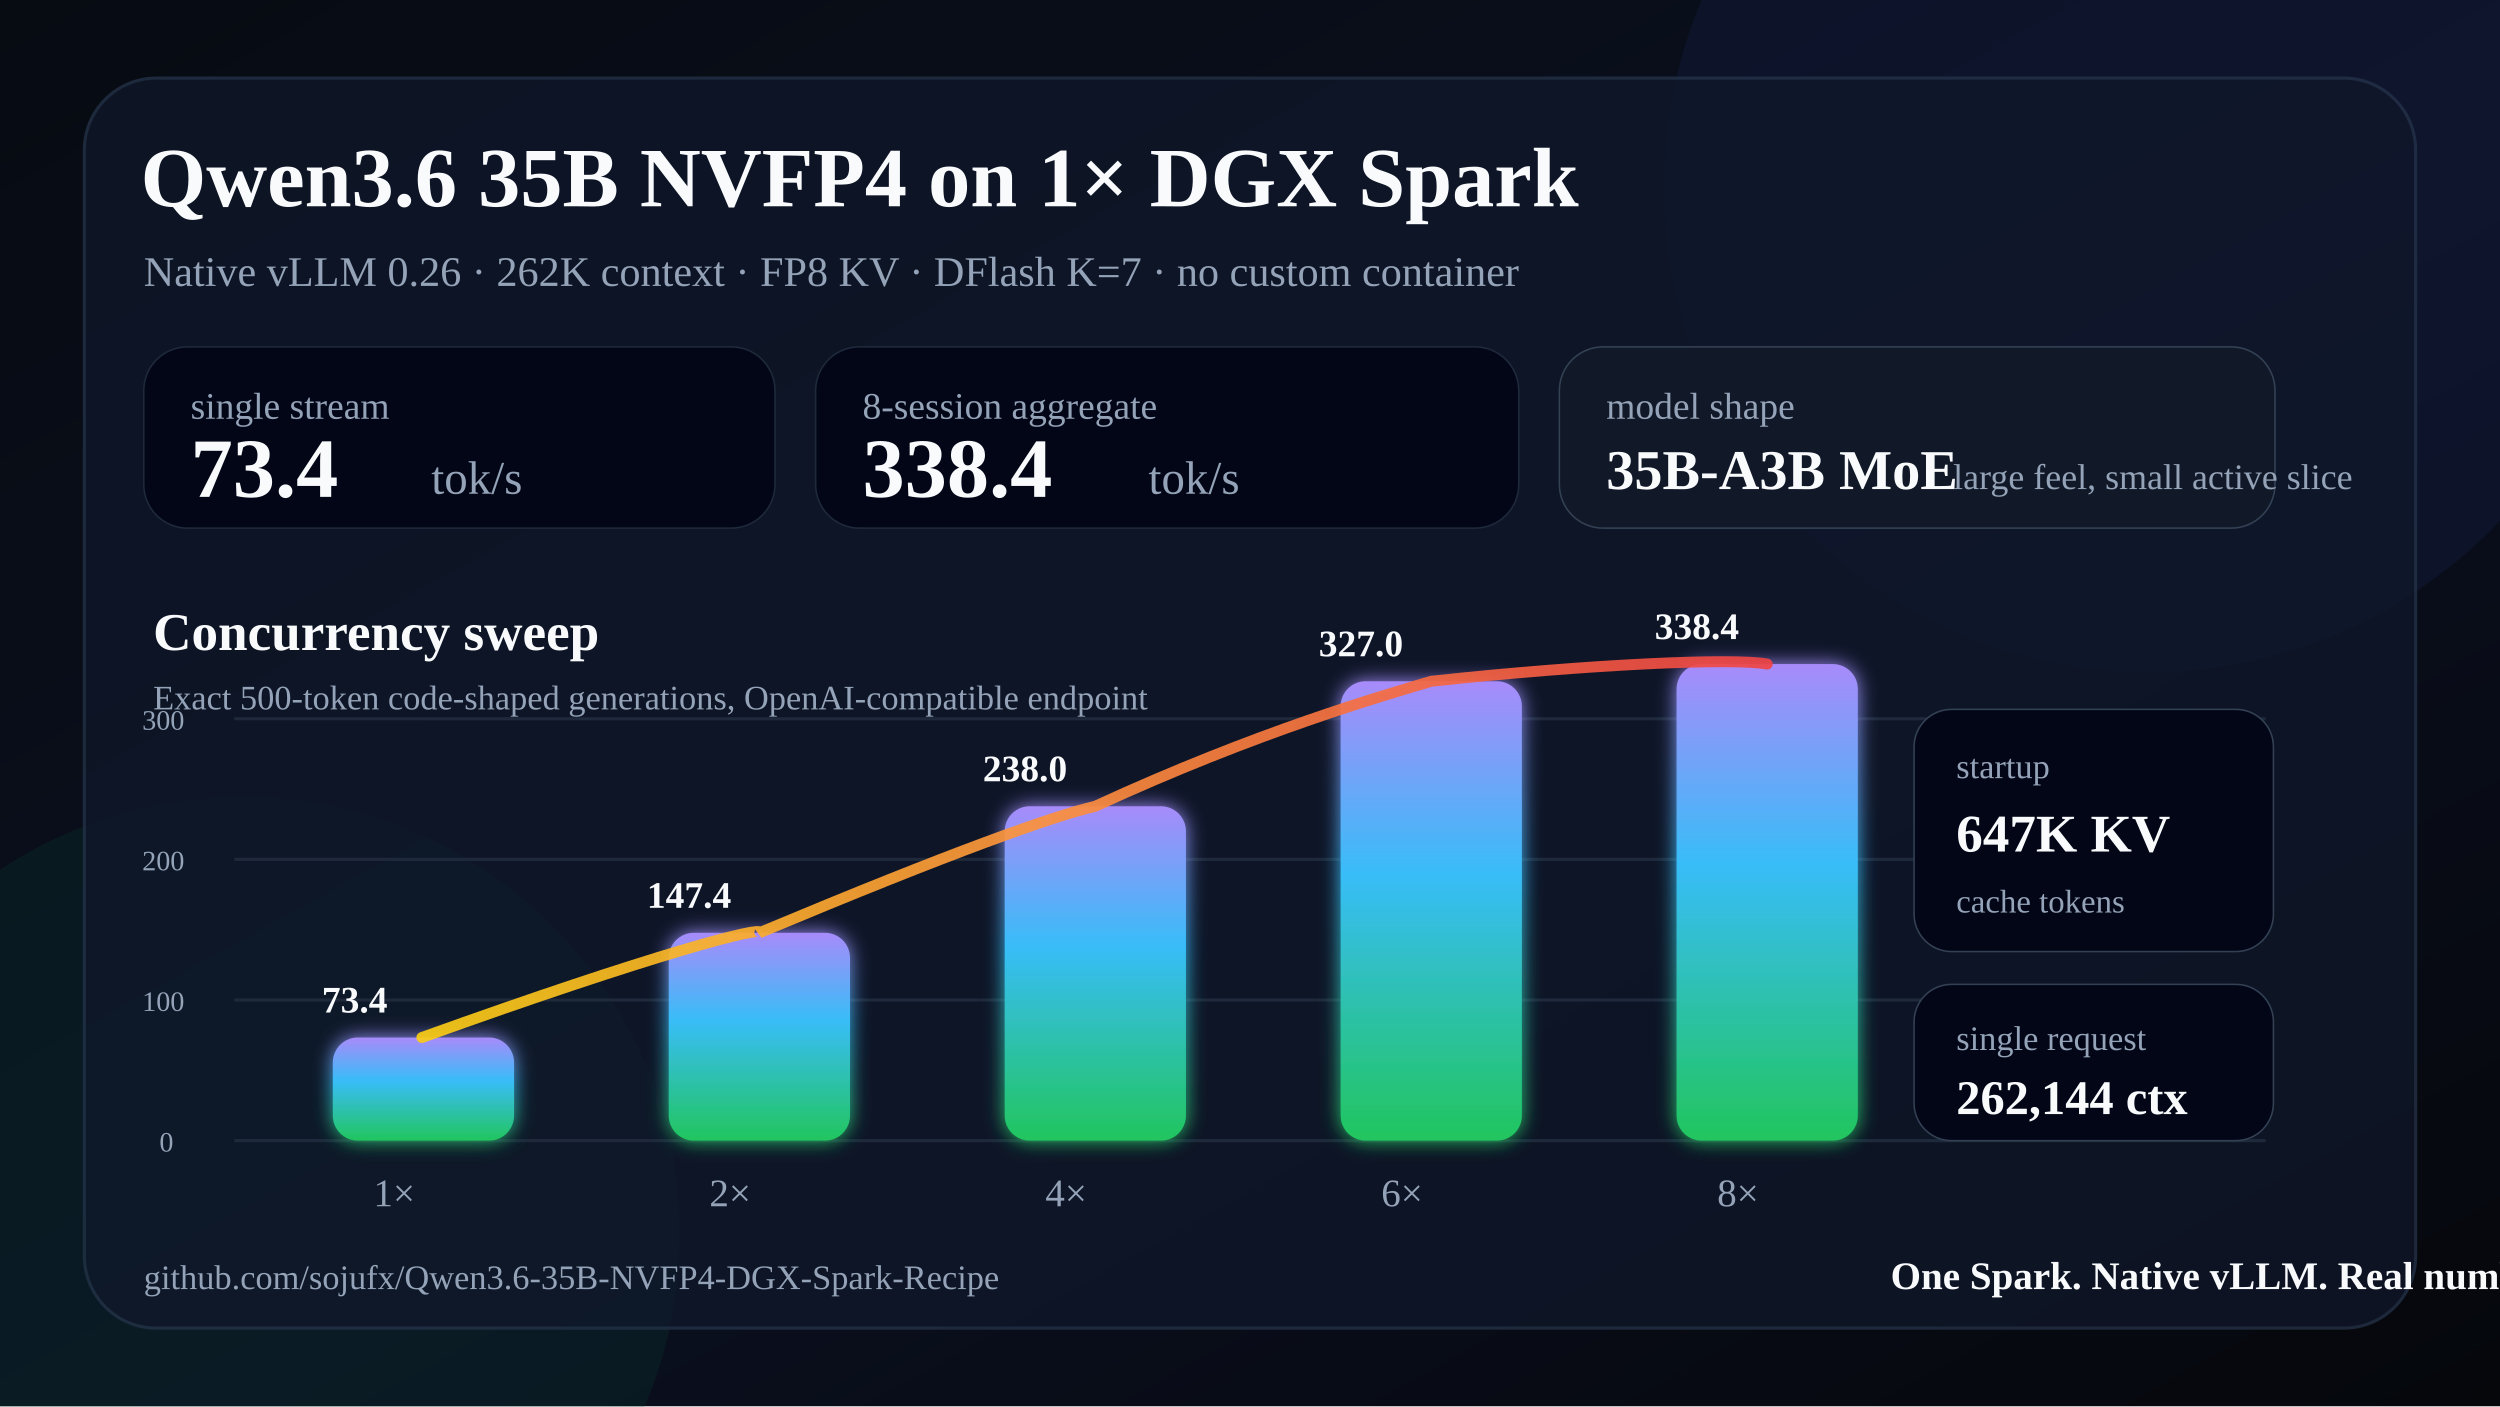
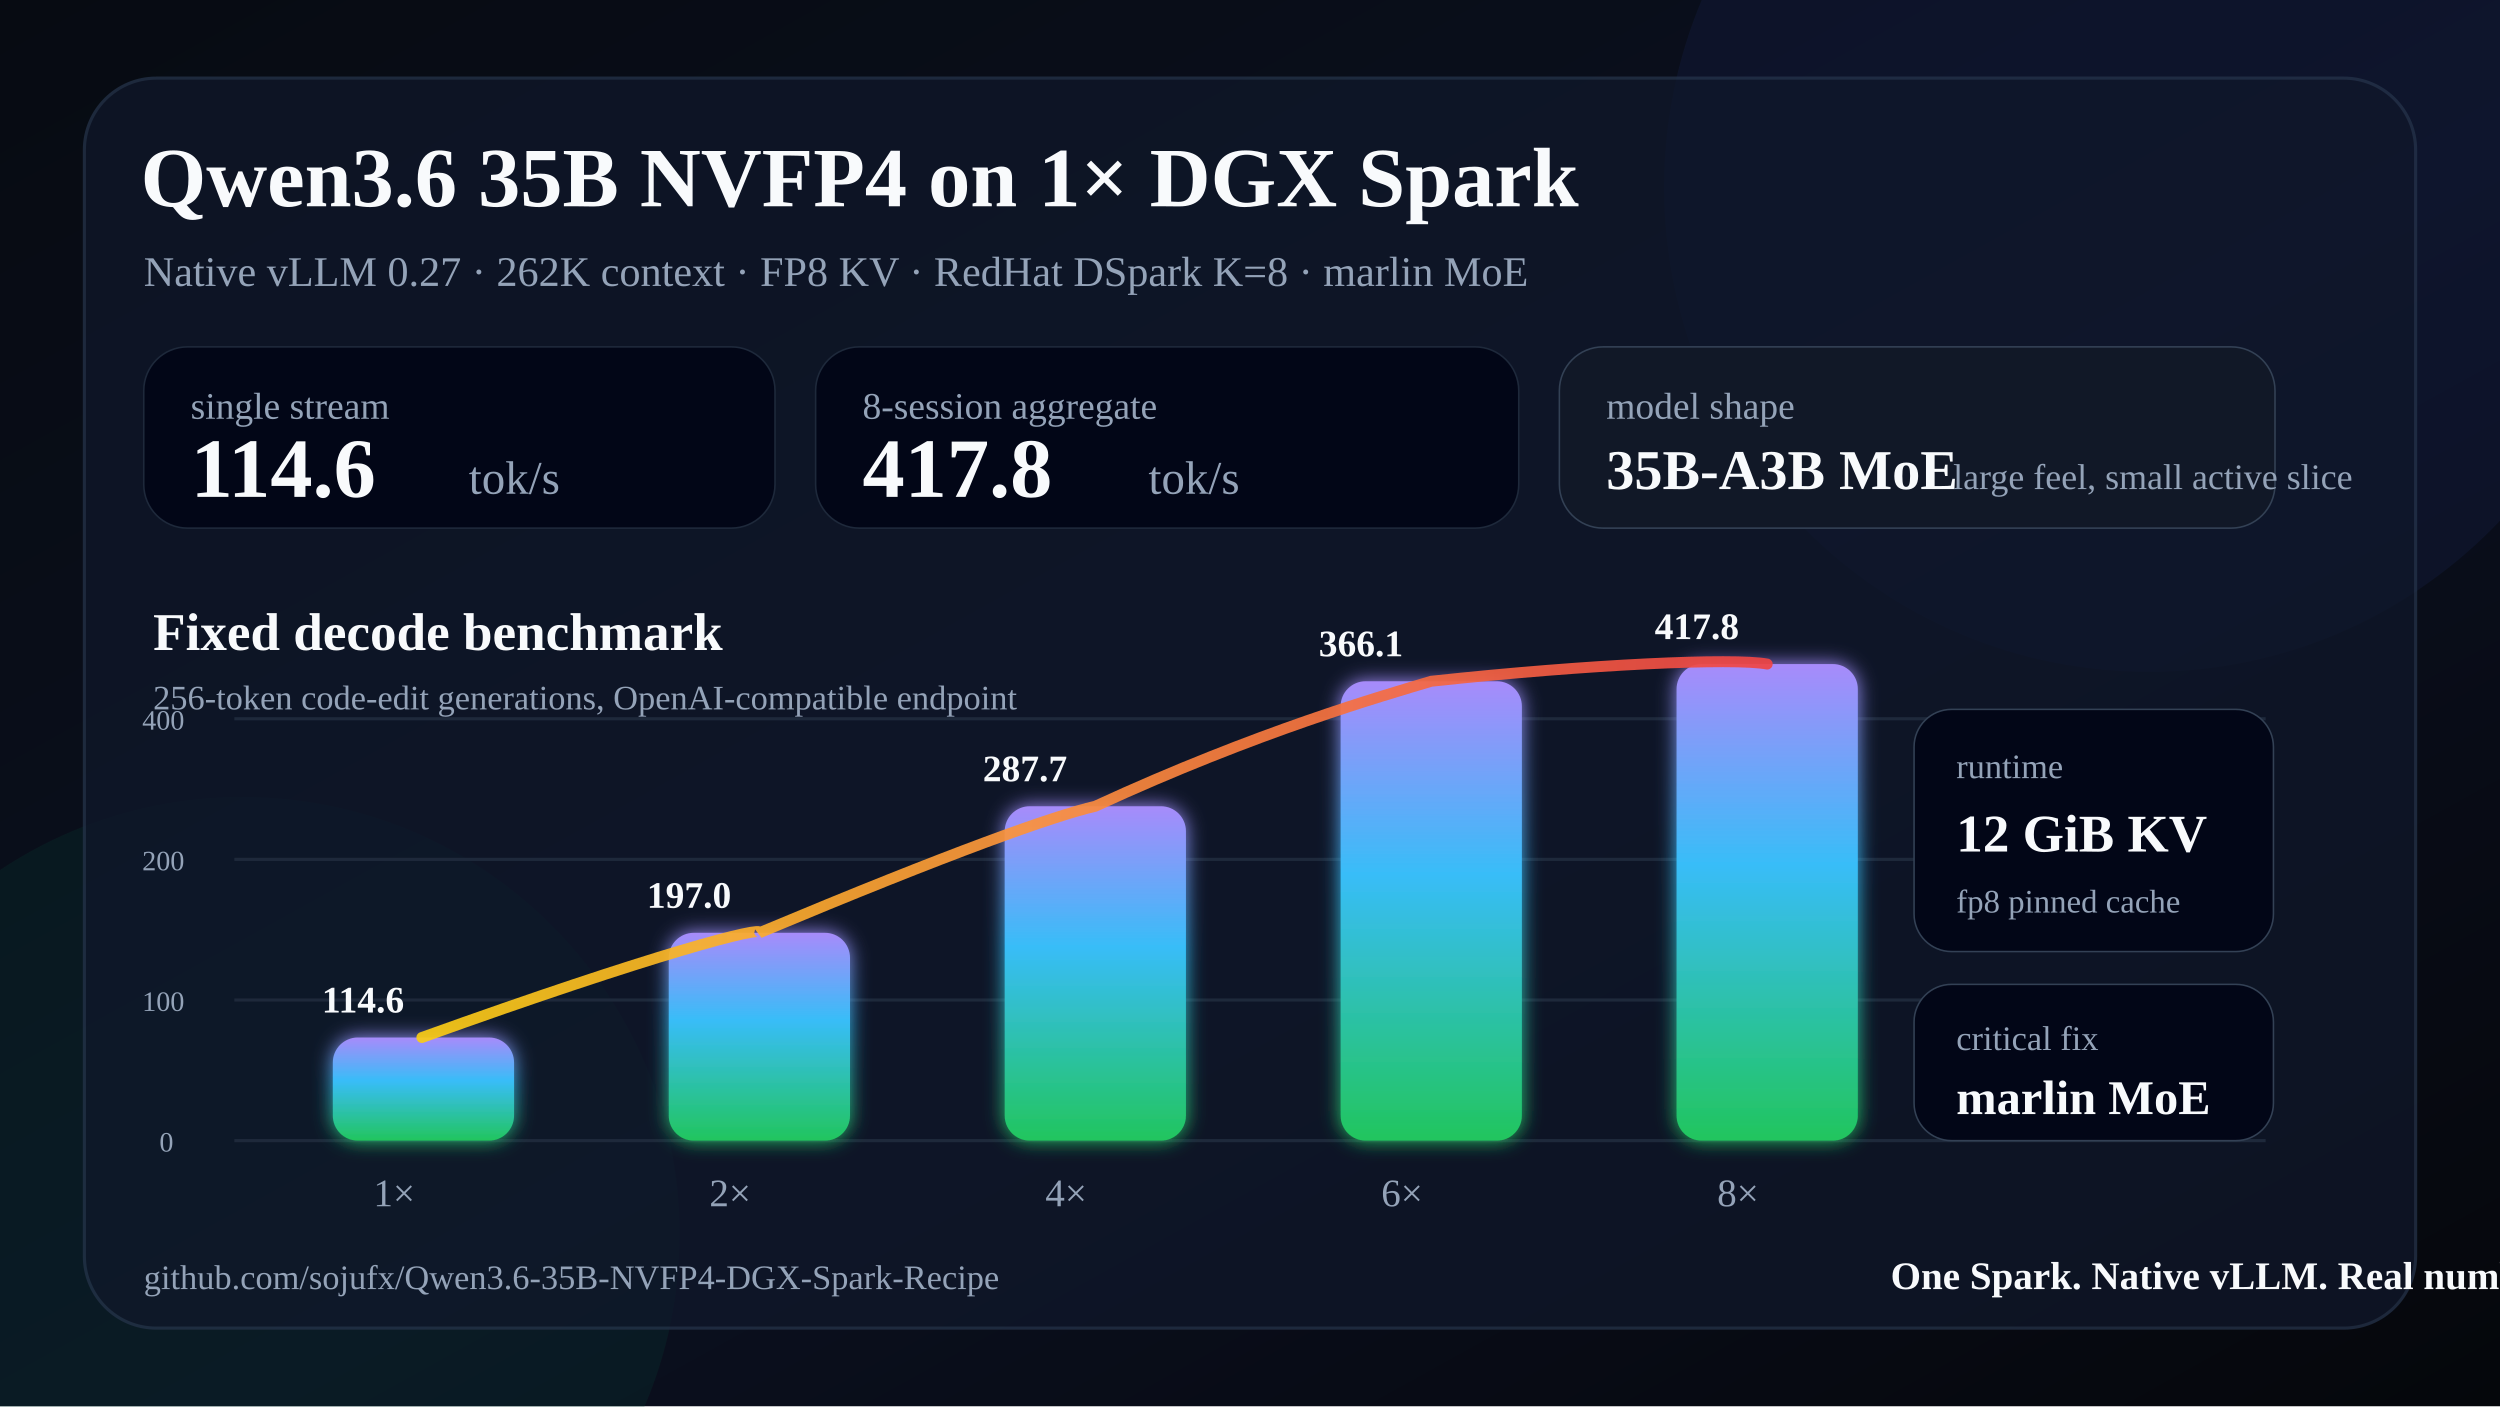
<svg xmlns="http://www.w3.org/2000/svg" width="1600" height="900" viewBox="0 0 1600 900">
  <defs>
    <linearGradient id="bg" x1="0" y1="0" x2="1" y2="1">
      <stop offset="0%" stop-color="#070b12" />
      <stop offset="55%" stop-color="#0b1020" />
      <stop offset="100%" stop-color="#05070b" />
    </linearGradient>
    <linearGradient id="bar" x1="0" y1="1" x2="0" y2="0">
      <stop offset="0%" stop-color="#22c55e" />
      <stop offset="58%" stop-color="#38bdf8" />
      <stop offset="100%" stop-color="#a78bfa" />
    </linearGradient>
    <linearGradient id="hot" x1="0" y1="0" x2="1" y2="0">
      <stop offset="0%" stop-color="#facc15" />
      <stop offset="45%" stop-color="#fb923c" />
      <stop offset="100%" stop-color="#ef4444" />
    </linearGradient>
    <filter id="glow" x="-30%" y="-30%" width="160%" height="160%">
      <feGaussianBlur stdDeviation="6" result="blur" />
      <feMerge>
        <feMergeNode in="blur" />
        <feMergeNode in="SourceGraphic" />
      </feMerge>
    </filter>
    <style>
      .sans { }
      .mono { }
      .muted { fill: #94a3b8; }
      .white { fill: #f8fafc; }
      .grid { stroke: #1e293b; stroke-width: 2; }
    </style>
  </defs>
  <rect width="1600" height="900" fill="url(#bg)" />
  <circle cx="1375" cy="120" r="310" fill="#172554" opacity="0.25" />
  <circle cx="155" cy="790" r="280" fill="#064e3b" opacity="0.18" />
  <rect x="54" y="50" width="1492" height="800" rx="46" fill="#0f172a" opacity="0.74" stroke="#25334a" stroke-width="2" />
  <text x="90" y="132" class="sans white" font-size="54" font-weight="800">Qwen3.6 35B NVFP4 on 1× DGX Spark</text>
-   <text x="92" y="183" class="sans muted" font-size="27">Native vLLM 0.26 · 262K context · FP8 KV · DFlash K=7 · no custom container</text>
+   <text x="92" y="183" class="sans muted" font-size="27">Native vLLM 0.27 · 262K context · FP8 KV · RedHat DSpark K=8 · marlin MoE</text>
  <rect x="92" y="222" width="404" height="116" rx="28" fill="#020617" stroke="#1e293b" />
  <text x="122" y="268" class="sans muted" font-size="24">single stream</text>
-   <text x="122" y="318" class="sans white" font-size="54" font-weight="900">73.4</text>
-   <text x="276" y="316" class="sans muted" font-size="30">tok/s</text>
+   <text x="122" y="318" class="sans white" font-size="54" font-weight="900">114.6</text>
+   <text x="300" y="316" class="sans muted" font-size="30">tok/s</text>
  <rect x="522" y="222" width="450" height="116" rx="28" fill="#020617" stroke="#1e293b" />
  <text x="552" y="268" class="sans muted" font-size="24">8-session aggregate</text>
-   <text x="552" y="318" class="sans white" font-size="54" font-weight="900">338.4</text>
+   <text x="552" y="318" class="sans white" font-size="54" font-weight="900">417.8</text>
  <text x="735" y="316" class="sans muted" font-size="30">tok/s</text>
  <rect x="998" y="222" width="458" height="116" rx="28" fill="#111827" stroke="#334155" />
  <text x="1028" y="268" class="sans muted" font-size="24">model shape</text>
  <text x="1028" y="313" class="sans white" font-size="36" font-weight="800">35B-A3B MoE</text>
  <text x="1250" y="313" class="sans muted" font-size="23">large feel, small active slice</text>
-   <text x="98" y="416" class="sans white" font-size="34" font-weight="800">Concurrency sweep</text>
-   <text x="98" y="454" class="sans muted" font-size="22">Exact 500-token code-shaped generations, OpenAI-compatible endpoint</text>
+   <text x="98" y="416" class="sans white" font-size="34" font-weight="800">Fixed decode benchmark</text>
+   <text x="98" y="454" class="sans muted" font-size="22">256-token code-edit generations, OpenAI-compatible endpoint</text>
  <line x1="150" y1="730" x2="1450" y2="730" class="grid" />
  <line x1="150" y1="640" x2="1450" y2="640" class="grid" />
  <line x1="150" y1="550" x2="1450" y2="550" class="grid" />
  <line x1="150" y1="460" x2="1450" y2="460" class="grid" />
  <text x="102" y="737" class="mono muted" font-size="18">0</text>
  <text x="91" y="647" class="mono muted" font-size="18">100</text>
  <text x="91" y="557" class="mono muted" font-size="18">200</text>
-   <text x="91" y="467" class="mono muted" font-size="18">300</text>
+   <text x="91" y="467" class="mono muted" font-size="18">400</text>
  <rect x="213" y="664" width="116" height="66" rx="16" fill="url(#bar)" filter="url(#glow)" />
-   <text x="206" y="648" class="mono white" font-size="24" font-weight="800">73.4</text>
+   <text x="206" y="648" class="mono white" font-size="24" font-weight="800">114.6</text>
  <text x="239" y="772" class="mono muted" font-size="25">1×</text>
  <rect x="428" y="597" width="116" height="133" rx="16" fill="url(#bar)" filter="url(#glow)" />
-   <text x="414" y="581" class="mono white" font-size="24" font-weight="800">147.4</text>
+   <text x="414" y="581" class="mono white" font-size="24" font-weight="800">197.0</text>
  <text x="454" y="772" class="mono muted" font-size="25">2×</text>
  <rect x="643" y="516" width="116" height="214" rx="16" fill="url(#bar)" filter="url(#glow)" />
-   <text x="629" y="500" class="mono white" font-size="24" font-weight="800">238.0</text>
+   <text x="629" y="500" class="mono white" font-size="24" font-weight="800">287.7</text>
  <text x="669" y="772" class="mono muted" font-size="25">4×</text>
  <rect x="858" y="436" width="116" height="294" rx="16" fill="url(#bar)" filter="url(#glow)" />
-   <text x="844" y="420" class="mono white" font-size="24" font-weight="800">327.0</text>
+   <text x="844" y="420" class="mono white" font-size="24" font-weight="800">366.1</text>
  <text x="884" y="772" class="mono muted" font-size="25">6×</text>
  <rect x="1073" y="425" width="116" height="305" rx="16" fill="url(#bar)" filter="url(#glow)" />
-   <text x="1059" y="409" class="mono white" font-size="24" font-weight="800">338.4</text>
+   <text x="1059" y="409" class="mono white" font-size="24" font-weight="800">417.8</text>
  <text x="1099" y="772" class="mono muted" font-size="25">8×</text>
  <path d="M270 664 C420 610, 490 592, 486 597 C610 545, 675 522, 701 516 C805 468, 886 445, 916 436 C1018 425, 1110 421, 1131 425" fill="none" stroke="url(#hot)" stroke-width="7" stroke-linecap="round" opacity="0.92" />
  <rect x="1225" y="454" width="230" height="155" rx="24" fill="#020617" stroke="#334155" />
-   <text x="1252" y="498" class="sans muted" font-size="22">startup</text>
-   <text x="1252" y="545" class="sans white" font-size="34" font-weight="800">647K KV</text>
-   <text x="1252" y="584" class="sans muted" font-size="21">cache tokens</text>
+   <text x="1252" y="498" class="sans muted" font-size="22">runtime</text>
+   <text x="1252" y="545" class="sans white" font-size="34" font-weight="800">12 GiB KV</text>
+   <text x="1252" y="584" class="sans muted" font-size="21">fp8 pinned cache</text>
  <rect x="1225" y="630" width="230" height="100" rx="24" fill="#020617" stroke="#334155" />
-   <text x="1252" y="672" class="sans muted" font-size="22">single request</text>
-   <text x="1252" y="713" class="sans white" font-size="31" font-weight="800">262,144 ctx</text>
+   <text x="1252" y="672" class="sans muted" font-size="22">critical fix</text>
+   <text x="1252" y="713" class="sans white" font-size="31" font-weight="800">marlin MoE</text>
  <text x="92" y="825" class="mono muted" font-size="22">github.com/sojufx/Qwen3.6-35B-NVFP4-DGX-Spark-Recipe</text>
  <text x="1210" y="825" class="sans white" font-size="25" font-weight="800">One Spark. Native vLLM. Real numbers.</text>
</svg>
